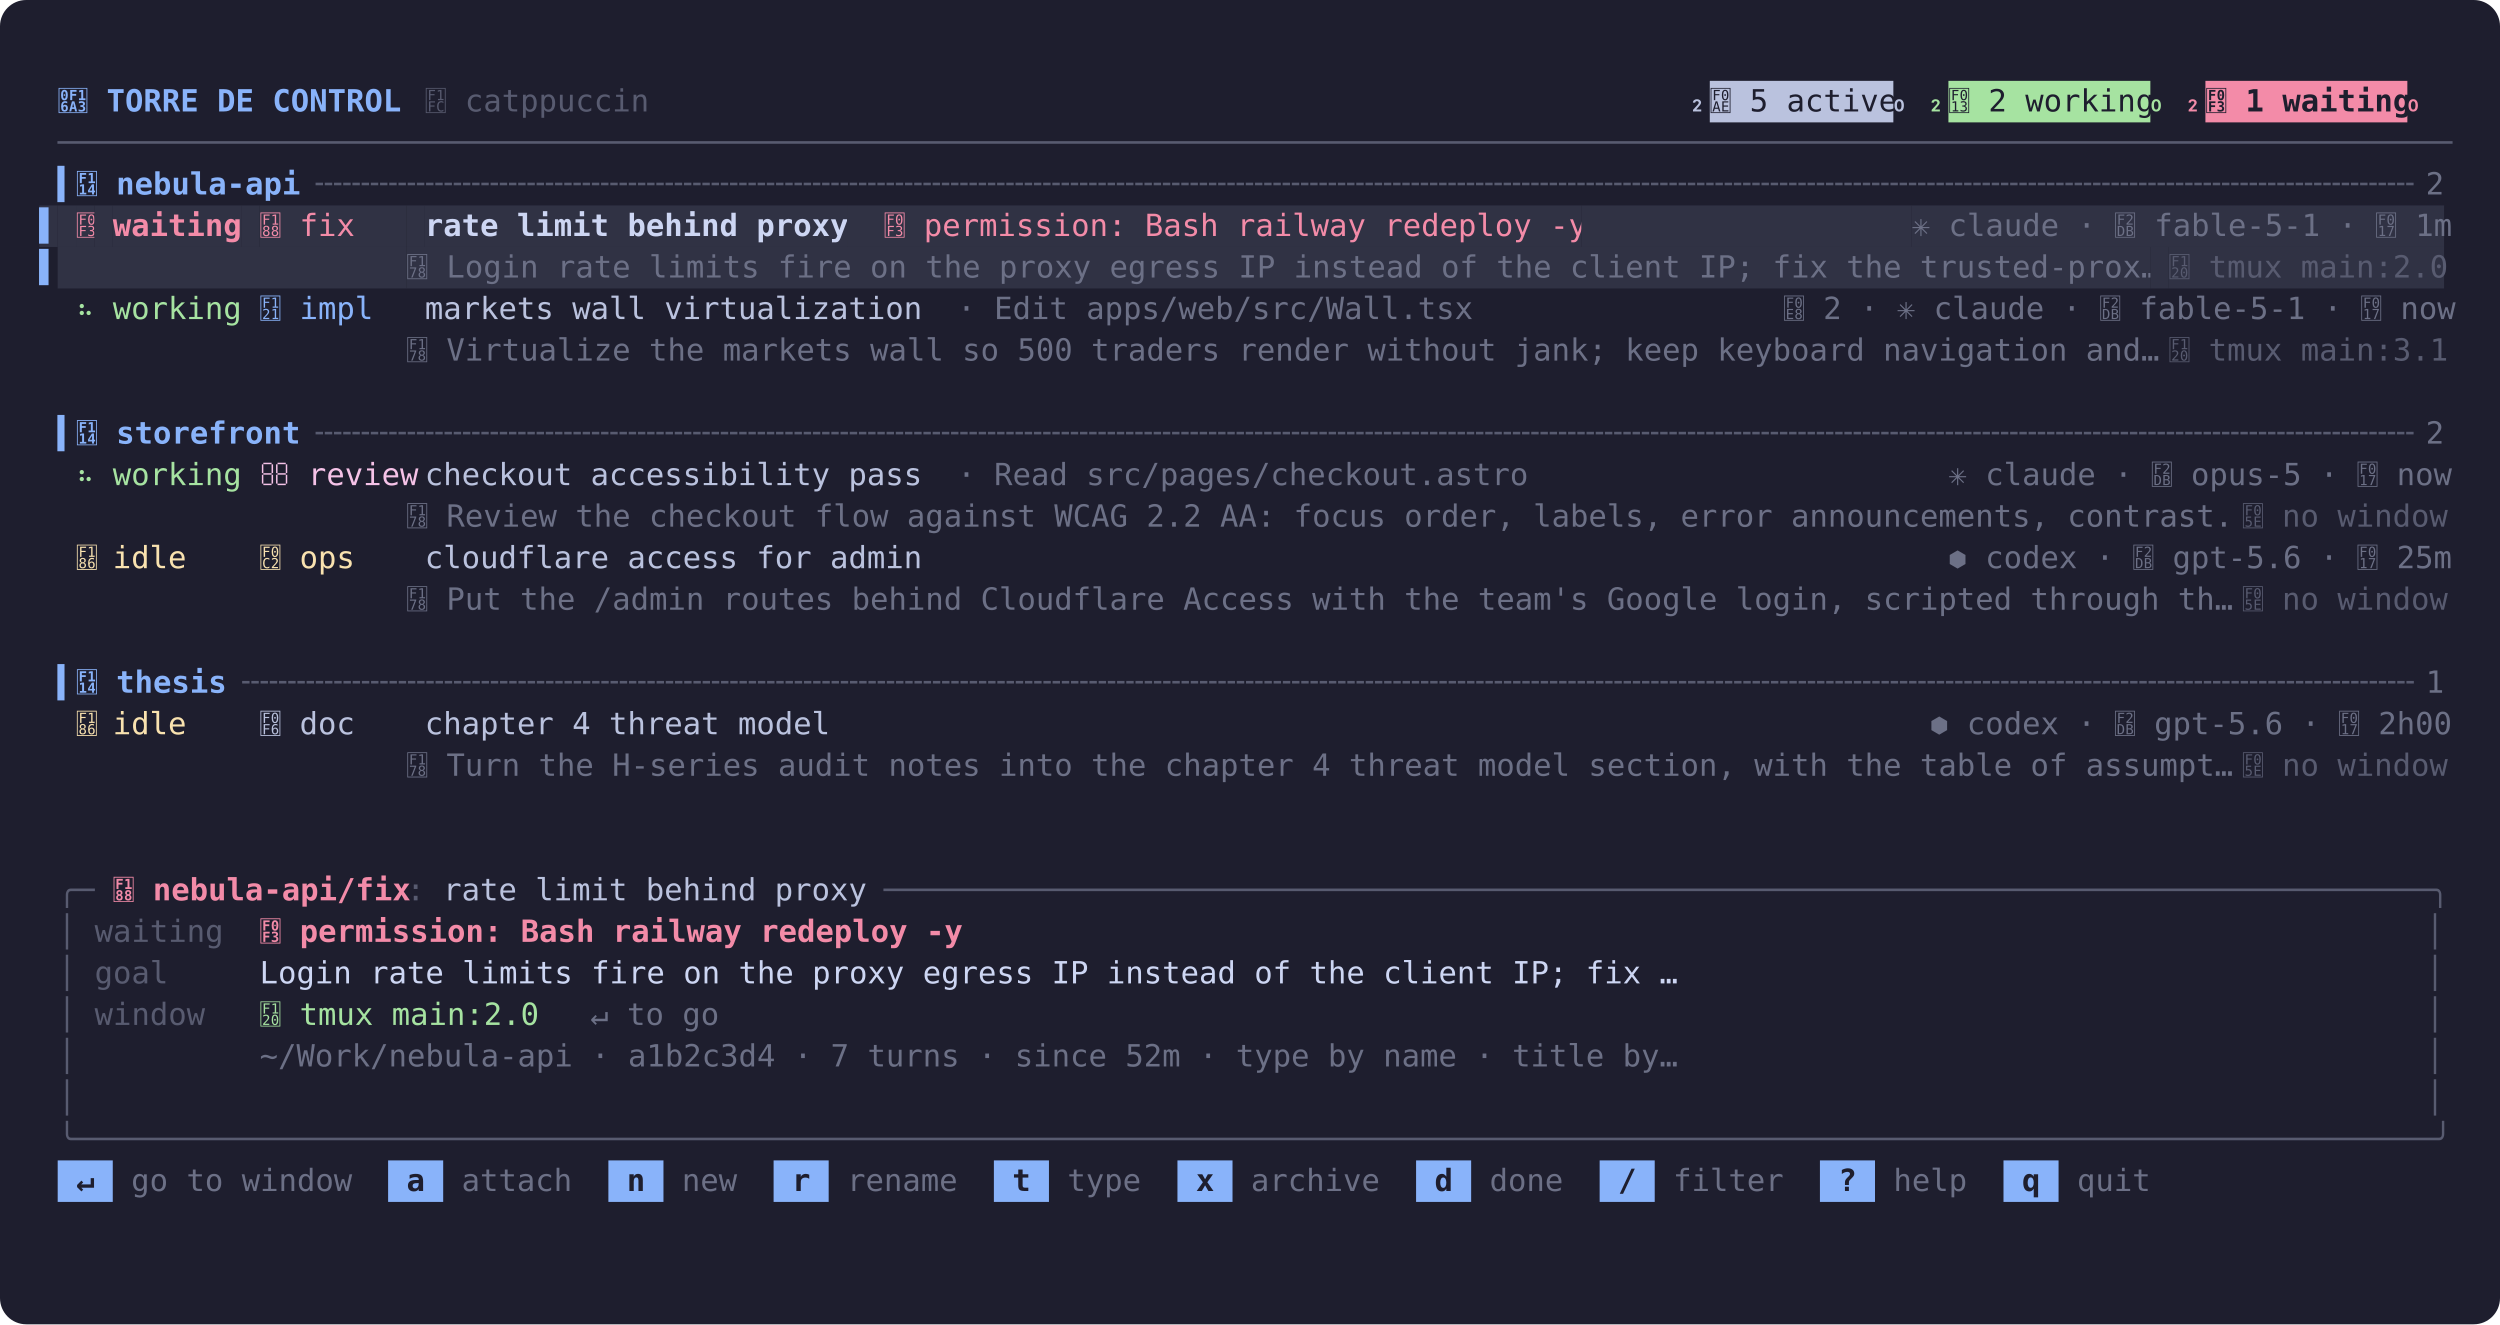
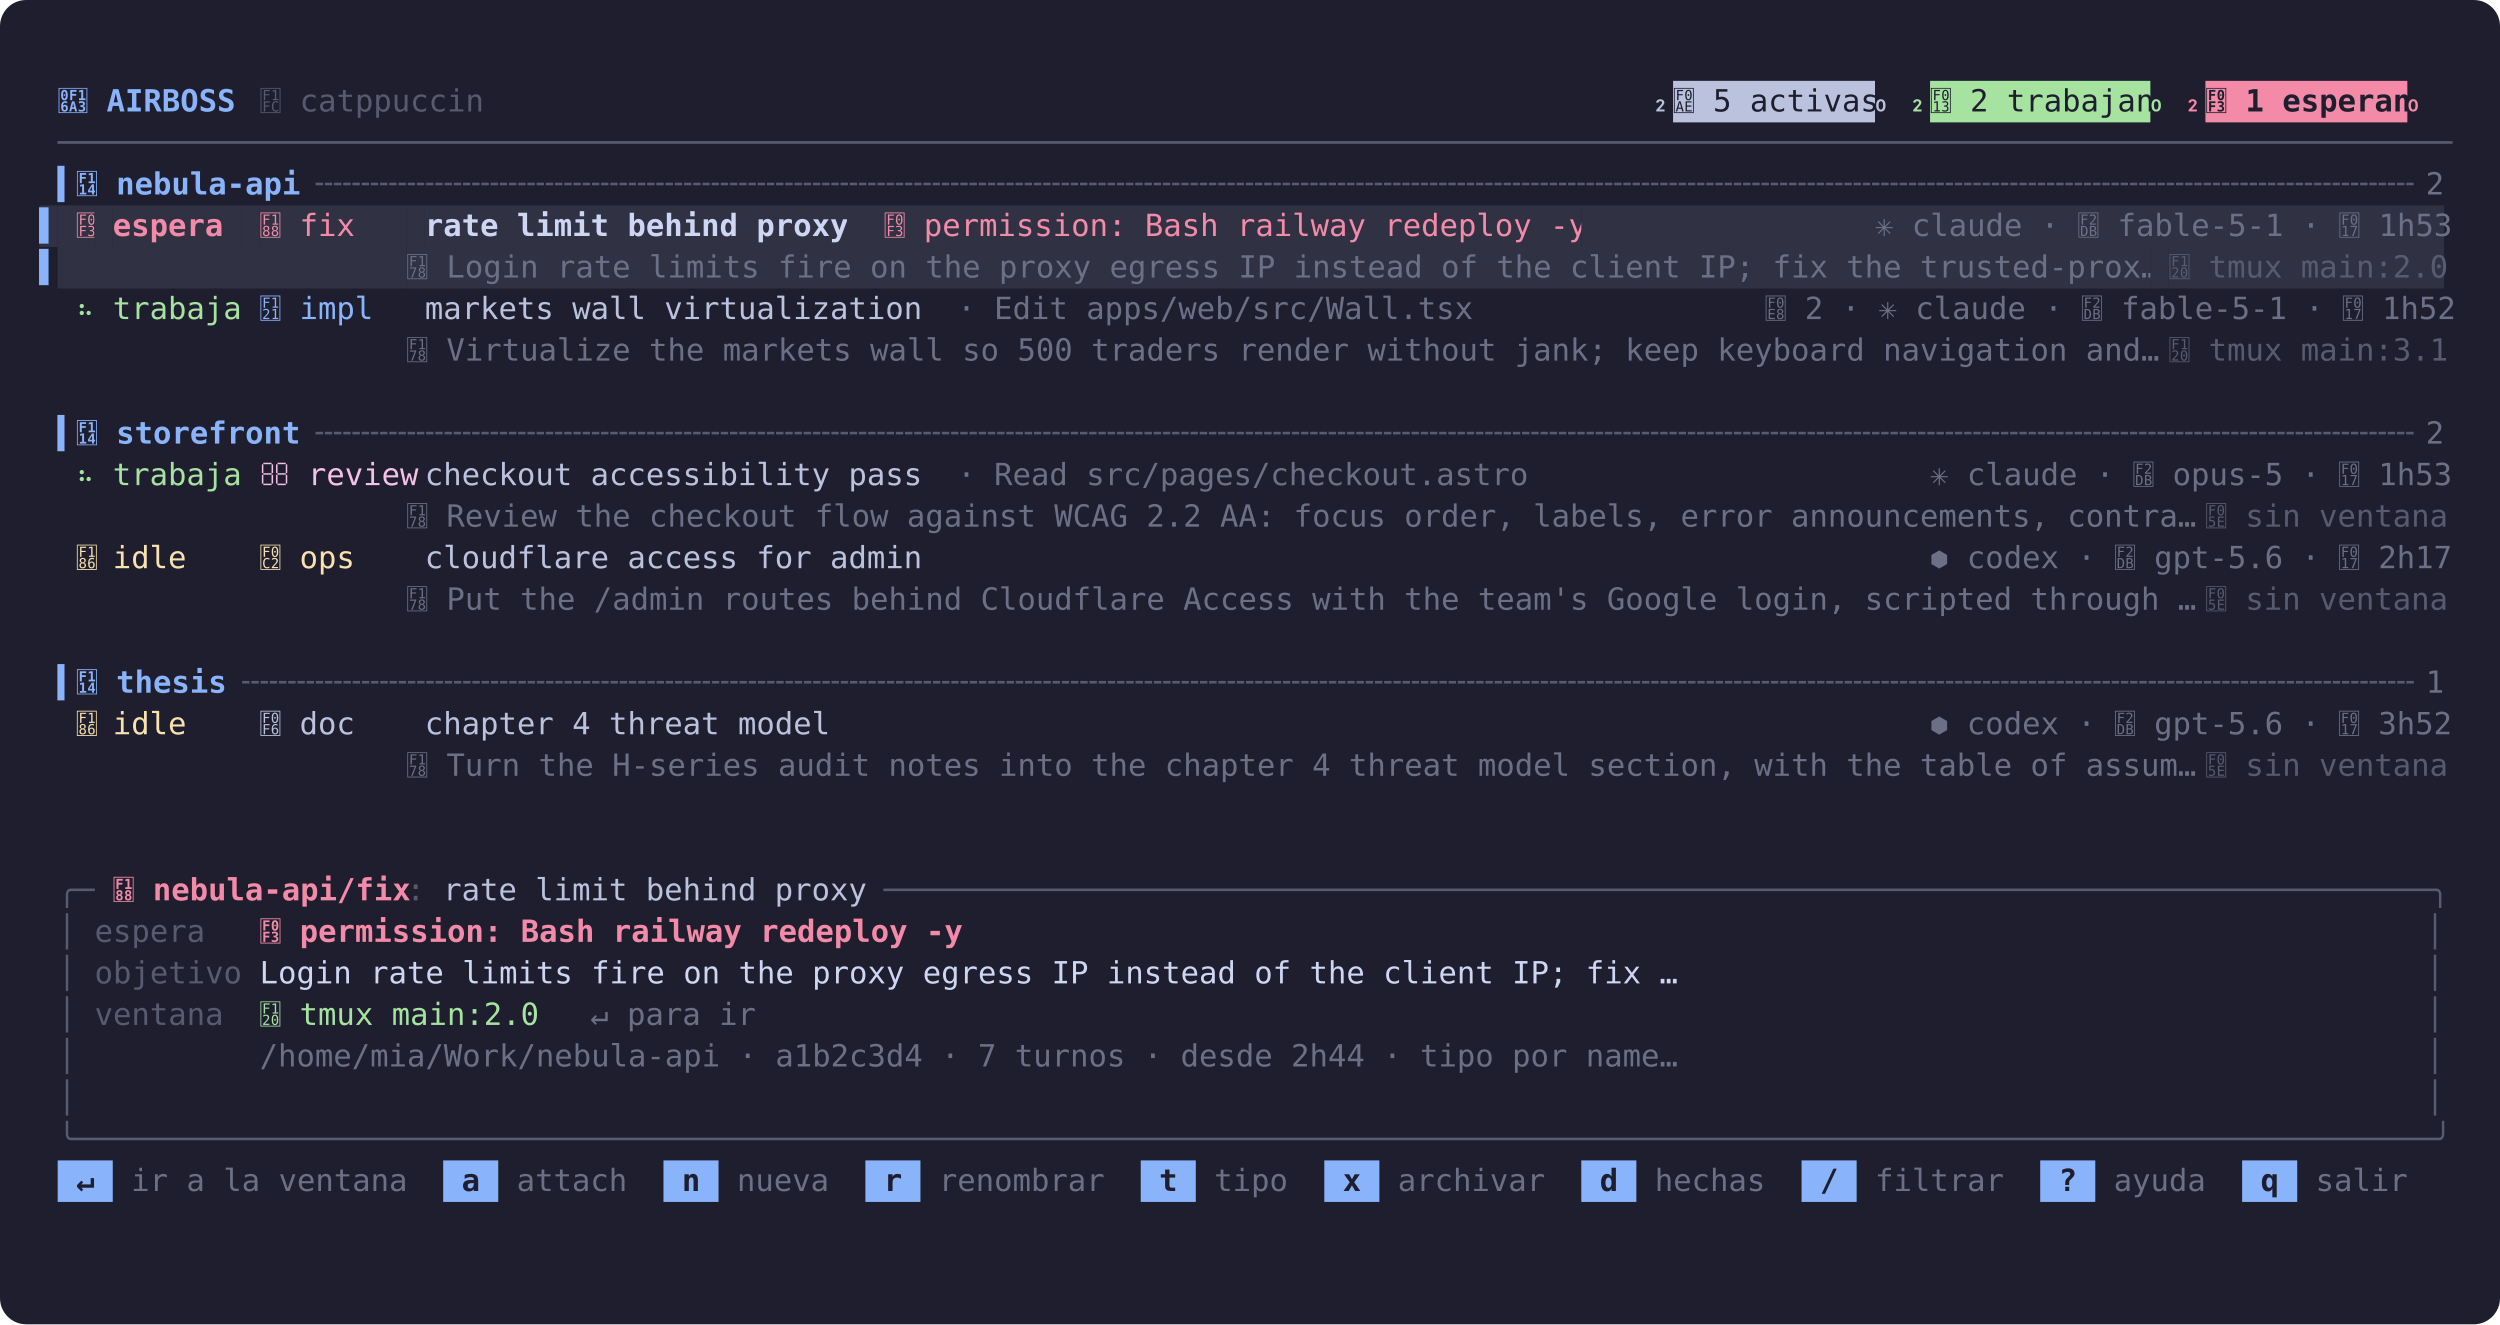
<svg xmlns="http://www.w3.org/2000/svg" width="1144" height="606" font-family="JetBrainsMono Nerd Font, JetBrains Mono, Fira Code, monospace" font-size="14">
  <rect width="100%" height="100%" rx="12" fill="#1e1e2e" />
-   <text x="18.0" y="51" fill="#89b3fa" font-weight="bold" xml:space="preserve"> 󱚣 TORRE DE CONTROL</text>
-   <text x="177.6" y="51" fill="#585b70" xml:space="preserve">   catppuccin</text>
-   <text x="295.2" y="51" fill="#cdd6f4" xml:space="preserve">                                                         </text>
-   <text x="774.0" y="51" fill="#bac2de" xml:space="preserve"></text>
-   <rect x="782.4" y="37" width="84.0" height="19" fill="#bac2de" />
-   <text x="782.4" y="51" fill="#1e1e2e" xml:space="preserve"> 5 active</text>
-   <text x="866.4" y="51" fill="#bac2de" xml:space="preserve"></text>
-   <text x="874.8" y="51" fill="#cdd6f4" xml:space="preserve"> </text>
-   <text x="883.2" y="51" fill="#a6e3a1" xml:space="preserve"></text>
-   <rect x="891.6" y="37" width="92.4" height="19" fill="#a6e3a1" />
-   <text x="891.6" y="51" fill="#1e1e2e" xml:space="preserve"> 2 working</text>
+   <text x="18.0" y="51" fill="#89b3fa" font-weight="bold" xml:space="preserve"> 󱚣 AIRBOSS</text>
+   <text x="102.0" y="51" fill="#585b70" xml:space="preserve">   catppuccin</text>
+   <text x="219.6" y="51" fill="#cdd6f4" xml:space="preserve">                                                                </text>
+   <text x="757.2" y="51" fill="#bac2de" xml:space="preserve"></text>
+   <rect x="765.6" y="37" width="92.4" height="19" fill="#bac2de" />
+   <text x="765.6" y="51" fill="#1e1e2e" xml:space="preserve"> 5 activas</text>
+   <text x="858.0" y="51" fill="#bac2de" xml:space="preserve"></text>
+   <text x="866.4" y="51" fill="#cdd6f4" xml:space="preserve"> </text>
+   <text x="874.8" y="51" fill="#a6e3a1" xml:space="preserve"></text>
+   <rect x="883.2" y="37" width="100.8" height="19" fill="#a6e3a1" />
+   <text x="883.2" y="51" fill="#1e1e2e" xml:space="preserve"> 2 trabajan</text>
  <text x="984.0" y="51" fill="#a6e3a1" xml:space="preserve"></text>
  <text x="992.4" y="51" fill="#cdd6f4" xml:space="preserve"> </text>
  <text x="1000.8" y="51" fill="#f38ba8" xml:space="preserve"></text>
  <rect x="1009.2" y="37" width="92.4" height="19" fill="#f38ba8" />
-   <text x="1009.2" y="51" fill="#1e1e2e" font-weight="bold" xml:space="preserve"> 1 waiting</text>
+   <text x="1009.2" y="51" fill="#1e1e2e" font-weight="bold" xml:space="preserve"> 1 esperan</text>
  <text x="1101.6" y="51" fill="#f38ba8" xml:space="preserve"></text>
  <text x="18.0" y="70" fill="#585b70" xml:space="preserve"> ──────────────────────────────────────────────────────────────────────────────────────────────────────────────────────────────────</text>
  <text x="18.0" y="89" fill="#cdd6f4" xml:space="preserve"> </text>
  <text x="26.4" y="89" fill="#89b3fa" font-weight="bold" xml:space="preserve">▍ nebula-api</text>
  <text x="135.6" y="89" fill="#cdd6f4" xml:space="preserve"> </text>
  <text x="144.0" y="89" fill="#585b70" xml:space="preserve">╌╌╌╌╌╌╌╌╌╌╌╌╌╌╌╌╌╌╌╌╌╌╌╌╌╌╌╌╌╌╌╌╌╌╌╌╌╌╌╌╌╌╌╌╌╌╌╌╌╌╌╌╌╌╌╌╌╌╌╌╌╌╌╌╌╌╌╌╌╌╌╌╌╌╌╌╌╌╌╌╌╌╌╌╌╌╌╌╌╌╌╌╌╌╌╌╌╌╌╌╌╌╌╌╌╌╌╌╌╌╌╌╌╌</text>
  <text x="1101.6" y="89" fill="#cdd6f4" xml:space="preserve"> </text>
  <text x="1110.0" y="89" fill="#6c7086" xml:space="preserve">2</text>
  <rect x="18.0" y="94" width="8.4" height="19" fill="#303244" />
  <text x="18.0" y="108" fill="#89b3fa" font-weight="bold" xml:space="preserve">▌</text>
  <rect x="26.4" y="94" width="8.4" height="19" fill="#303244" />
  <text x="26.4" y="108" fill="#cdd6f4" xml:space="preserve"> </text>
  <rect x="34.8" y="94" width="8.4" height="19" fill="#303244" />
  <text x="34.8" y="108" fill="#f38ba8" xml:space="preserve"></text>
  <rect x="43.2" y="94" width="8.4" height="19" fill="#303244" />
  <text x="43.2" y="108" fill="#cdd6f4" xml:space="preserve"> </text>
  <rect x="51.6" y="94" width="58.8" height="19" fill="#303244" />
-   <text x="51.6" y="108" fill="#f38ba8" font-weight="bold" xml:space="preserve">waiting</text>
+   <text x="51.6" y="108" fill="#f38ba8" font-weight="bold" xml:space="preserve">espera </text>
  <rect x="110.4" y="94" width="8.4" height="19" fill="#303244" />
  <text x="110.4" y="108" fill="#cdd6f4" xml:space="preserve"> </text>
  <rect x="118.8" y="94" width="67.2" height="19" fill="#303244" />
  <text x="118.8" y="108" fill="#f38ba8" xml:space="preserve"> fix   </text>
  <rect x="186.0" y="94" width="8.4" height="19" fill="#303244" />
  <text x="186.0" y="108" fill="#cdd6f4" xml:space="preserve"> </text>
  <rect x="194.4" y="94" width="193.2" height="19" fill="#303244" />
  <text x="194.4" y="108" fill="#cdd6f3" font-weight="bold" xml:space="preserve">rate limit behind proxy</text>
  <rect x="387.6" y="94" width="336.0" height="19" fill="#303244" />
  <text x="387.6" y="108" fill="#f38ba8" xml:space="preserve">   permission: Bash railway redeploy -y</text>
-   <rect x="723.6" y="94" width="151.2" height="19" fill="#303244" />
-   <text x="723.6" y="108" fill="#cdd6f4" xml:space="preserve">                  </text>
-   <rect x="874.8" y="94" width="243.6" height="19" fill="#303244" />
-   <text x="874.8" y="108" fill="#6c7086" xml:space="preserve">✳ claude ·  fable-5-1 ·  1m</text>
+   <rect x="723.6" y="94" width="134.4" height="19" fill="#303244" />
+   <text x="723.6" y="108" fill="#cdd6f4" xml:space="preserve">                </text>
+   <rect x="858.0" y="94" width="260.4" height="19" fill="#303244" />
+   <text x="858.0" y="108" fill="#6c7086" xml:space="preserve">✳ claude ·  fable-5-1 ·  1h53</text>
  <text x="18.0" y="127" fill="#89b3fa" font-weight="bold" xml:space="preserve">▌</text>
  <rect x="26.4" y="113" width="159.6" height="19" fill="#303244" />
  <text x="26.4" y="127" fill="#cdd6f4" xml:space="preserve">                   </text>
  <rect x="186.0" y="113" width="798.0" height="19" fill="#303244" />
  <text x="186.0" y="127" fill="#6c7086" xml:space="preserve"> Login rate limits fire on the proxy egress IP instead of the client IP; fix the trusted-prox…</text>
  <rect x="984.0" y="113" width="8.4" height="19" fill="#303244" />
  <text x="984.0" y="127" fill="#cdd6f4" xml:space="preserve"> </text>
  <rect x="992.4" y="113" width="126.0" height="19" fill="#303244" />
  <text x="992.4" y="127" fill="#585b70" xml:space="preserve"> tmux main:2.0</text>
  <text x="18.0" y="146" fill="#cdd6f4" xml:space="preserve">  </text>
  <text x="34.8" y="146" fill="#a6e3a1" xml:space="preserve">⠦</text>
  <text x="43.2" y="146" fill="#cdd6f4" xml:space="preserve"> </text>
-   <text x="51.6" y="146" fill="#a6e3a1" xml:space="preserve">working</text>
+   <text x="51.6" y="146" fill="#a6e3a1" xml:space="preserve">trabaja</text>
  <text x="110.4" y="146" fill="#cdd6f4" xml:space="preserve"> </text>
  <text x="118.8" y="146" fill="#89b3fa" xml:space="preserve"> impl  </text>
  <text x="186.0" y="146" fill="#cdd6f4" xml:space="preserve"> </text>
  <text x="194.4" y="146" fill="#bac2de" xml:space="preserve">markets wall virtualization</text>
  <text x="421.2" y="146" fill="#6c7086" xml:space="preserve">  · Edit apps/web/src/Wall.tsx</text>
-   <text x="673.2" y="146" fill="#cdd6f4" xml:space="preserve">                 </text>
-   <text x="816.0" y="146" fill="#6c7086" xml:space="preserve"> 2 · ✳ claude ·  fable-5-1 ·  now</text>
+   <text x="673.2" y="146" fill="#cdd6f4" xml:space="preserve">                </text>
+   <text x="807.6" y="146" fill="#6c7086" xml:space="preserve"> 2 · ✳ claude ·  fable-5-1 ·  1h52</text>
  <text x="18.0" y="165" fill="#cdd6f4" xml:space="preserve">                    </text>
  <text x="186.0" y="165" fill="#6c7086" xml:space="preserve"> Virtualize the markets wall so 500 traders render without jank; keep keyboard navigation and…</text>
  <text x="984.0" y="165" fill="#cdd6f4" xml:space="preserve"> </text>
  <text x="992.4" y="165" fill="#585b70" xml:space="preserve"> tmux main:3.1</text>
  <text x="18.0" y="203" fill="#cdd6f4" xml:space="preserve"> </text>
  <text x="26.4" y="203" fill="#89b3fa" font-weight="bold" xml:space="preserve">▍ storefront</text>
  <text x="135.6" y="203" fill="#cdd6f4" xml:space="preserve"> </text>
  <text x="144.0" y="203" fill="#585b70" xml:space="preserve">╌╌╌╌╌╌╌╌╌╌╌╌╌╌╌╌╌╌╌╌╌╌╌╌╌╌╌╌╌╌╌╌╌╌╌╌╌╌╌╌╌╌╌╌╌╌╌╌╌╌╌╌╌╌╌╌╌╌╌╌╌╌╌╌╌╌╌╌╌╌╌╌╌╌╌╌╌╌╌╌╌╌╌╌╌╌╌╌╌╌╌╌╌╌╌╌╌╌╌╌╌╌╌╌╌╌╌╌╌╌╌╌╌╌</text>
  <text x="1101.6" y="203" fill="#cdd6f4" xml:space="preserve"> </text>
  <text x="1110.0" y="203" fill="#6c7086" xml:space="preserve">2</text>
  <text x="18.0" y="222" fill="#cdd6f4" xml:space="preserve">  </text>
  <text x="34.8" y="222" fill="#a6e3a1" xml:space="preserve">⠦</text>
  <text x="43.2" y="222" fill="#cdd6f4" xml:space="preserve"> </text>
-   <text x="51.6" y="222" fill="#a6e3a1" xml:space="preserve">working</text>
+   <text x="51.6" y="222" fill="#a6e3a1" xml:space="preserve">trabaja</text>
  <text x="110.4" y="222" fill="#cdd6f4" xml:space="preserve"> </text>
  <text x="118.8" y="222" fill="#f5c2e7" xml:space="preserve"> review</text>
  <text x="186.0" y="222" fill="#cdd6f4" xml:space="preserve"> </text>
  <text x="194.4" y="222" fill="#bac2de" xml:space="preserve">checkout accessibility pass</text>
  <text x="421.2" y="222" fill="#6c7086" xml:space="preserve">  · Read src/pages/checkout.astro</text>
-   <text x="698.4" y="222" fill="#cdd6f4" xml:space="preserve">                       </text>
-   <text x="891.6" y="222" fill="#6c7086" xml:space="preserve">✳ claude ·  opus-5 ·  now</text>
+   <text x="698.4" y="222" fill="#cdd6f4" xml:space="preserve">                      </text>
+   <text x="883.2" y="222" fill="#6c7086" xml:space="preserve">✳ claude ·  opus-5 ·  1h53</text>
  <text x="18.0" y="241" fill="#cdd6f4" xml:space="preserve">                    </text>
-   <text x="186.0" y="241" fill="#6c7086" xml:space="preserve"> Review the checkout flow against WCAG 2.2 AA: focus order, labels, error announcements, contrast.</text>
-   <text x="1017.6" y="241" fill="#cdd6f4" xml:space="preserve"> </text>
-   <text x="1026.0" y="241" fill="#585b70" xml:space="preserve"> no window</text>
+   <text x="186.0" y="241" fill="#6c7086" xml:space="preserve"> Review the checkout flow against WCAG 2.2 AA: focus order, labels, error announcements, contra…</text>
+   <text x="1000.8" y="241" fill="#cdd6f4" xml:space="preserve"> </text>
+   <text x="1009.2" y="241" fill="#585b70" xml:space="preserve"> sin ventana</text>
  <text x="18.0" y="260" fill="#cdd6f4" xml:space="preserve">  </text>
  <text x="34.8" y="260" fill="#f9e2af" xml:space="preserve"></text>
  <text x="43.2" y="260" fill="#cdd6f4" xml:space="preserve"> </text>
  <text x="51.6" y="260" fill="#f9e2af" xml:space="preserve">idle   </text>
  <text x="110.4" y="260" fill="#cdd6f4" xml:space="preserve"> </text>
  <text x="118.8" y="260" fill="#f9e2af" xml:space="preserve"> ops   </text>
  <text x="186.0" y="260" fill="#cdd6f4" xml:space="preserve"> </text>
  <text x="194.4" y="260" fill="#bac2de" xml:space="preserve">cloudflare access for admin</text>
-   <text x="421.2" y="260" fill="#cdd6f4" xml:space="preserve">                                                        </text>
-   <text x="891.6" y="260" fill="#6c7086" xml:space="preserve">⬢ codex ·  gpt-5.6 ·  25m</text>
+   <text x="421.2" y="260" fill="#cdd6f4" xml:space="preserve">                                                       </text>
+   <text x="883.2" y="260" fill="#6c7086" xml:space="preserve">⬢ codex ·  gpt-5.6 ·  2h17</text>
  <text x="18.0" y="279" fill="#cdd6f4" xml:space="preserve">                    </text>
-   <text x="186.0" y="279" fill="#6c7086" xml:space="preserve"> Put the /admin routes behind Cloudflare Access with the team's Google login, scripted through th…</text>
-   <text x="1017.6" y="279" fill="#cdd6f4" xml:space="preserve"> </text>
-   <text x="1026.0" y="279" fill="#585b70" xml:space="preserve"> no window</text>
+   <text x="186.0" y="279" fill="#6c7086" xml:space="preserve"> Put the /admin routes behind Cloudflare Access with the team's Google login, scripted through …</text>
+   <text x="1000.8" y="279" fill="#cdd6f4" xml:space="preserve"> </text>
+   <text x="1009.2" y="279" fill="#585b70" xml:space="preserve"> sin ventana</text>
  <text x="18.0" y="317" fill="#cdd6f4" xml:space="preserve"> </text>
  <text x="26.4" y="317" fill="#89b3fa" font-weight="bold" xml:space="preserve">▍ thesis</text>
  <text x="102.0" y="317" fill="#cdd6f4" xml:space="preserve"> </text>
  <text x="110.4" y="317" fill="#585b70" xml:space="preserve">╌╌╌╌╌╌╌╌╌╌╌╌╌╌╌╌╌╌╌╌╌╌╌╌╌╌╌╌╌╌╌╌╌╌╌╌╌╌╌╌╌╌╌╌╌╌╌╌╌╌╌╌╌╌╌╌╌╌╌╌╌╌╌╌╌╌╌╌╌╌╌╌╌╌╌╌╌╌╌╌╌╌╌╌╌╌╌╌╌╌╌╌╌╌╌╌╌╌╌╌╌╌╌╌╌╌╌╌╌╌╌╌╌╌╌╌╌╌</text>
  <text x="1101.6" y="317" fill="#cdd6f4" xml:space="preserve"> </text>
  <text x="1110.0" y="317" fill="#6c7086" xml:space="preserve">1</text>
  <text x="18.0" y="336" fill="#cdd6f4" xml:space="preserve">  </text>
  <text x="34.8" y="336" fill="#f9e2af" xml:space="preserve"></text>
  <text x="43.2" y="336" fill="#cdd6f4" xml:space="preserve"> </text>
  <text x="51.6" y="336" fill="#f9e2af" xml:space="preserve">idle   </text>
  <text x="110.4" y="336" fill="#cdd6f4" xml:space="preserve"> </text>
  <text x="118.8" y="336" fill="#bac2de" xml:space="preserve"> doc   </text>
  <text x="186.0" y="336" fill="#cdd6f4" xml:space="preserve"> </text>
  <text x="194.4" y="336" fill="#bac2de" xml:space="preserve">chapter 4 threat model</text>
  <text x="379.2" y="336" fill="#cdd6f4" xml:space="preserve">                                                            </text>
-   <text x="883.2" y="336" fill="#6c7086" xml:space="preserve">⬢ codex ·  gpt-5.6 ·  2h00</text>
+   <text x="883.2" y="336" fill="#6c7086" xml:space="preserve">⬢ codex ·  gpt-5.6 ·  3h52</text>
  <text x="18.0" y="355" fill="#cdd6f4" xml:space="preserve">                    </text>
-   <text x="186.0" y="355" fill="#6c7086" xml:space="preserve"> Turn the H-series audit notes into the chapter 4 threat model section, with the table of assumpt…</text>
-   <text x="1017.6" y="355" fill="#cdd6f4" xml:space="preserve"> </text>
-   <text x="1026.0" y="355" fill="#585b70" xml:space="preserve"> no window</text>
+   <text x="186.0" y="355" fill="#6c7086" xml:space="preserve"> Turn the H-series audit notes into the chapter 4 threat model section, with the table of assum…</text>
+   <text x="1000.8" y="355" fill="#cdd6f4" xml:space="preserve"> </text>
+   <text x="1009.2" y="355" fill="#585b70" xml:space="preserve"> sin ventana</text>
  <text x="18.0" y="412" fill="#585b70" xml:space="preserve"> ╭─</text>
  <text x="43.2" y="412" fill="#cdd6f4" xml:space="preserve"> </text>
  <text x="51.6" y="412" fill="#f38ba8" font-weight="bold" xml:space="preserve"> nebula-api/fix</text>
  <text x="186.0" y="412" fill="#585b70" xml:space="preserve">: </text>
  <text x="202.8" y="412" fill="#bac2de" xml:space="preserve">rate limit behind proxy</text>
  <text x="396.0" y="412" fill="#cdd6f4" xml:space="preserve"> </text>
  <text x="404.4" y="412" fill="#585b70" xml:space="preserve">────────────────────────────────────────────────────────────────────────────────────╮</text>
-   <text x="18.0" y="431" fill="#585b70" xml:space="preserve"> │ waiting  </text>
+   <text x="18.0" y="431" fill="#585b70" xml:space="preserve"> │ espera   </text>
  <text x="118.8" y="431" fill="#f38ba8" font-weight="bold" xml:space="preserve"> permission: Bash railway redeploy -y</text>
  <text x="438.0" y="431" fill="#cdd6f4" xml:space="preserve">                                                                               </text>
  <text x="1101.6" y="431" fill="#585b70" xml:space="preserve"> │</text>
-   <text x="18.0" y="450" fill="#585b70" xml:space="preserve"> │ goal     </text>
+   <text x="18.0" y="450" fill="#585b70" xml:space="preserve"> │ objetivo </text>
  <text x="118.8" y="450" fill="#cdd6f3" xml:space="preserve">Login rate limits fire on the proxy egress IP instead of the client IP; fix …                                        </text>
  <text x="1101.6" y="450" fill="#585b70" xml:space="preserve"> │</text>
-   <text x="18.0" y="469" fill="#585b70" xml:space="preserve"> │ window   </text>
+   <text x="18.0" y="469" fill="#585b70" xml:space="preserve"> │ ventana  </text>
  <text x="118.8" y="469" fill="#a6e3a1" xml:space="preserve"> tmux main:2.0</text>
-   <text x="244.8" y="469" fill="#6c7086" xml:space="preserve">   ↵ to go</text>
-   <text x="328.8" y="469" fill="#cdd6f4" xml:space="preserve">                                                                                            </text>
+   <text x="244.8" y="469" fill="#6c7086" xml:space="preserve">   ↵ para ir</text>
+   <text x="345.6" y="469" fill="#cdd6f4" xml:space="preserve">                                                                                          </text>
  <text x="1101.6" y="469" fill="#585b70" xml:space="preserve"> │</text>
  <text x="18.0" y="488" fill="#585b70" xml:space="preserve"> │          </text>
-   <text x="118.8" y="488" fill="#6c7086" xml:space="preserve">~/Work/nebula-api · a1b2c3d4 · 7 turns · since 52m · type by name · title by…                                        </text>
+   <text x="118.8" y="488" fill="#6c7086" xml:space="preserve">/home/mia/Work/nebula-api · a1b2c3d4 · 7 turnos · desde 2h44 · tipo por name…                                        </text>
  <text x="1101.6" y="488" fill="#585b70" xml:space="preserve"> │</text>
  <text x="18.0" y="507" fill="#585b70" xml:space="preserve"> │ </text>
  <text x="43.2" y="507" fill="#cdd6f4" xml:space="preserve">                                                                                                                              </text>
  <text x="1101.6" y="507" fill="#585b70" xml:space="preserve"> │</text>
  <text x="18.0" y="526" fill="#585b70" xml:space="preserve"> ╰────────────────────────────────────────────────────────────────────────────────────────────────────────────────────────────────╯</text>
  <text x="18.0" y="545" fill="#cdd6f4" xml:space="preserve"> </text>
  <rect x="26.4" y="531" width="25.2" height="19" fill="#89b3fa" />
  <text x="26.4" y="545" fill="#1e1e2e" font-weight="bold" xml:space="preserve"> ↵ </text>
-   <text x="51.6" y="545" fill="#6c7086" xml:space="preserve"> go to window</text>
-   <text x="160.8" y="545" fill="#cdd6f4" xml:space="preserve">  </text>
-   <rect x="177.6" y="531" width="25.2" height="19" fill="#89b3fa" />
-   <text x="177.6" y="545" fill="#1e1e2e" font-weight="bold" xml:space="preserve"> a </text>
-   <text x="202.8" y="545" fill="#6c7086" xml:space="preserve"> attach</text>
-   <text x="261.6" y="545" fill="#cdd6f4" xml:space="preserve">  </text>
-   <rect x="278.4" y="531" width="25.2" height="19" fill="#89b3fa" />
-   <text x="278.4" y="545" fill="#1e1e2e" font-weight="bold" xml:space="preserve"> n </text>
-   <text x="303.6" y="545" fill="#6c7086" xml:space="preserve"> new</text>
-   <text x="337.2" y="545" fill="#cdd6f4" xml:space="preserve">  </text>
-   <rect x="354.0" y="531" width="25.2" height="19" fill="#89b3fa" />
-   <text x="354.0" y="545" fill="#1e1e2e" font-weight="bold" xml:space="preserve"> r </text>
-   <text x="379.2" y="545" fill="#6c7086" xml:space="preserve"> rename</text>
-   <text x="438.0" y="545" fill="#cdd6f4" xml:space="preserve">  </text>
-   <rect x="454.8" y="531" width="25.2" height="19" fill="#89b3fa" />
-   <text x="454.8" y="545" fill="#1e1e2e" font-weight="bold" xml:space="preserve"> t </text>
-   <text x="480.0" y="545" fill="#6c7086" xml:space="preserve"> type</text>
-   <text x="522.0" y="545" fill="#cdd6f4" xml:space="preserve">  </text>
-   <rect x="538.8" y="531" width="25.2" height="19" fill="#89b3fa" />
-   <text x="538.8" y="545" fill="#1e1e2e" font-weight="bold" xml:space="preserve"> x </text>
-   <text x="564.0" y="545" fill="#6c7086" xml:space="preserve"> archive</text>
-   <text x="631.2" y="545" fill="#cdd6f4" xml:space="preserve">  </text>
-   <rect x="648.0" y="531" width="25.2" height="19" fill="#89b3fa" />
-   <text x="648.0" y="545" fill="#1e1e2e" font-weight="bold" xml:space="preserve"> d </text>
-   <text x="673.2" y="545" fill="#6c7086" xml:space="preserve"> done</text>
-   <text x="715.2" y="545" fill="#cdd6f4" xml:space="preserve">  </text>
-   <rect x="732.0" y="531" width="25.2" height="19" fill="#89b3fa" />
-   <text x="732.0" y="545" fill="#1e1e2e" font-weight="bold" xml:space="preserve"> / </text>
-   <text x="757.2" y="545" fill="#6c7086" xml:space="preserve"> filter</text>
-   <text x="816.0" y="545" fill="#cdd6f4" xml:space="preserve">  </text>
-   <rect x="832.8" y="531" width="25.2" height="19" fill="#89b3fa" />
-   <text x="832.8" y="545" fill="#1e1e2e" font-weight="bold" xml:space="preserve"> ? </text>
-   <text x="858.0" y="545" fill="#6c7086" xml:space="preserve"> help</text>
-   <text x="900.0" y="545" fill="#cdd6f4" xml:space="preserve">  </text>
-   <rect x="916.8" y="531" width="25.2" height="19" fill="#89b3fa" />
-   <text x="916.8" y="545" fill="#1e1e2e" font-weight="bold" xml:space="preserve"> q </text>
-   <text x="942.0" y="545" fill="#6c7086" xml:space="preserve"> quit</text>
+   <text x="51.6" y="545" fill="#6c7086" xml:space="preserve"> ir a la ventana</text>
+   <text x="186.0" y="545" fill="#cdd6f4" xml:space="preserve">  </text>
+   <rect x="202.8" y="531" width="25.2" height="19" fill="#89b3fa" />
+   <text x="202.8" y="545" fill="#1e1e2e" font-weight="bold" xml:space="preserve"> a </text>
+   <text x="228.0" y="545" fill="#6c7086" xml:space="preserve"> attach</text>
+   <text x="286.8" y="545" fill="#cdd6f4" xml:space="preserve">  </text>
+   <rect x="303.6" y="531" width="25.2" height="19" fill="#89b3fa" />
+   <text x="303.6" y="545" fill="#1e1e2e" font-weight="bold" xml:space="preserve"> n </text>
+   <text x="328.8" y="545" fill="#6c7086" xml:space="preserve"> nueva</text>
+   <text x="379.2" y="545" fill="#cdd6f4" xml:space="preserve">  </text>
+   <rect x="396.0" y="531" width="25.2" height="19" fill="#89b3fa" />
+   <text x="396.0" y="545" fill="#1e1e2e" font-weight="bold" xml:space="preserve"> r </text>
+   <text x="421.2" y="545" fill="#6c7086" xml:space="preserve"> renombrar</text>
+   <text x="505.2" y="545" fill="#cdd6f4" xml:space="preserve">  </text>
+   <rect x="522.0" y="531" width="25.2" height="19" fill="#89b3fa" />
+   <text x="522.0" y="545" fill="#1e1e2e" font-weight="bold" xml:space="preserve"> t </text>
+   <text x="547.2" y="545" fill="#6c7086" xml:space="preserve"> tipo</text>
+   <text x="589.2" y="545" fill="#cdd6f4" xml:space="preserve">  </text>
+   <rect x="606.0" y="531" width="25.2" height="19" fill="#89b3fa" />
+   <text x="606.0" y="545" fill="#1e1e2e" font-weight="bold" xml:space="preserve"> x </text>
+   <text x="631.2" y="545" fill="#6c7086" xml:space="preserve"> archivar</text>
+   <text x="706.8" y="545" fill="#cdd6f4" xml:space="preserve">  </text>
+   <rect x="723.6" y="531" width="25.2" height="19" fill="#89b3fa" />
+   <text x="723.6" y="545" fill="#1e1e2e" font-weight="bold" xml:space="preserve"> d </text>
+   <text x="748.8" y="545" fill="#6c7086" xml:space="preserve"> hechas</text>
+   <text x="807.6" y="545" fill="#cdd6f4" xml:space="preserve">  </text>
+   <rect x="824.4" y="531" width="25.2" height="19" fill="#89b3fa" />
+   <text x="824.4" y="545" fill="#1e1e2e" font-weight="bold" xml:space="preserve"> / </text>
+   <text x="849.6" y="545" fill="#6c7086" xml:space="preserve"> filtrar</text>
+   <text x="916.8" y="545" fill="#cdd6f4" xml:space="preserve">  </text>
+   <rect x="933.6" y="531" width="25.2" height="19" fill="#89b3fa" />
+   <text x="933.6" y="545" fill="#1e1e2e" font-weight="bold" xml:space="preserve"> ? </text>
+   <text x="958.8" y="545" fill="#6c7086" xml:space="preserve"> ayuda</text>
+   <text x="1009.2" y="545" fill="#cdd6f4" xml:space="preserve">  </text>
+   <rect x="1026.0" y="531" width="25.2" height="19" fill="#89b3fa" />
+   <text x="1026.0" y="545" fill="#1e1e2e" font-weight="bold" xml:space="preserve"> q </text>
+   <text x="1051.2" y="545" fill="#6c7086" xml:space="preserve"> salir</text>
</svg>
